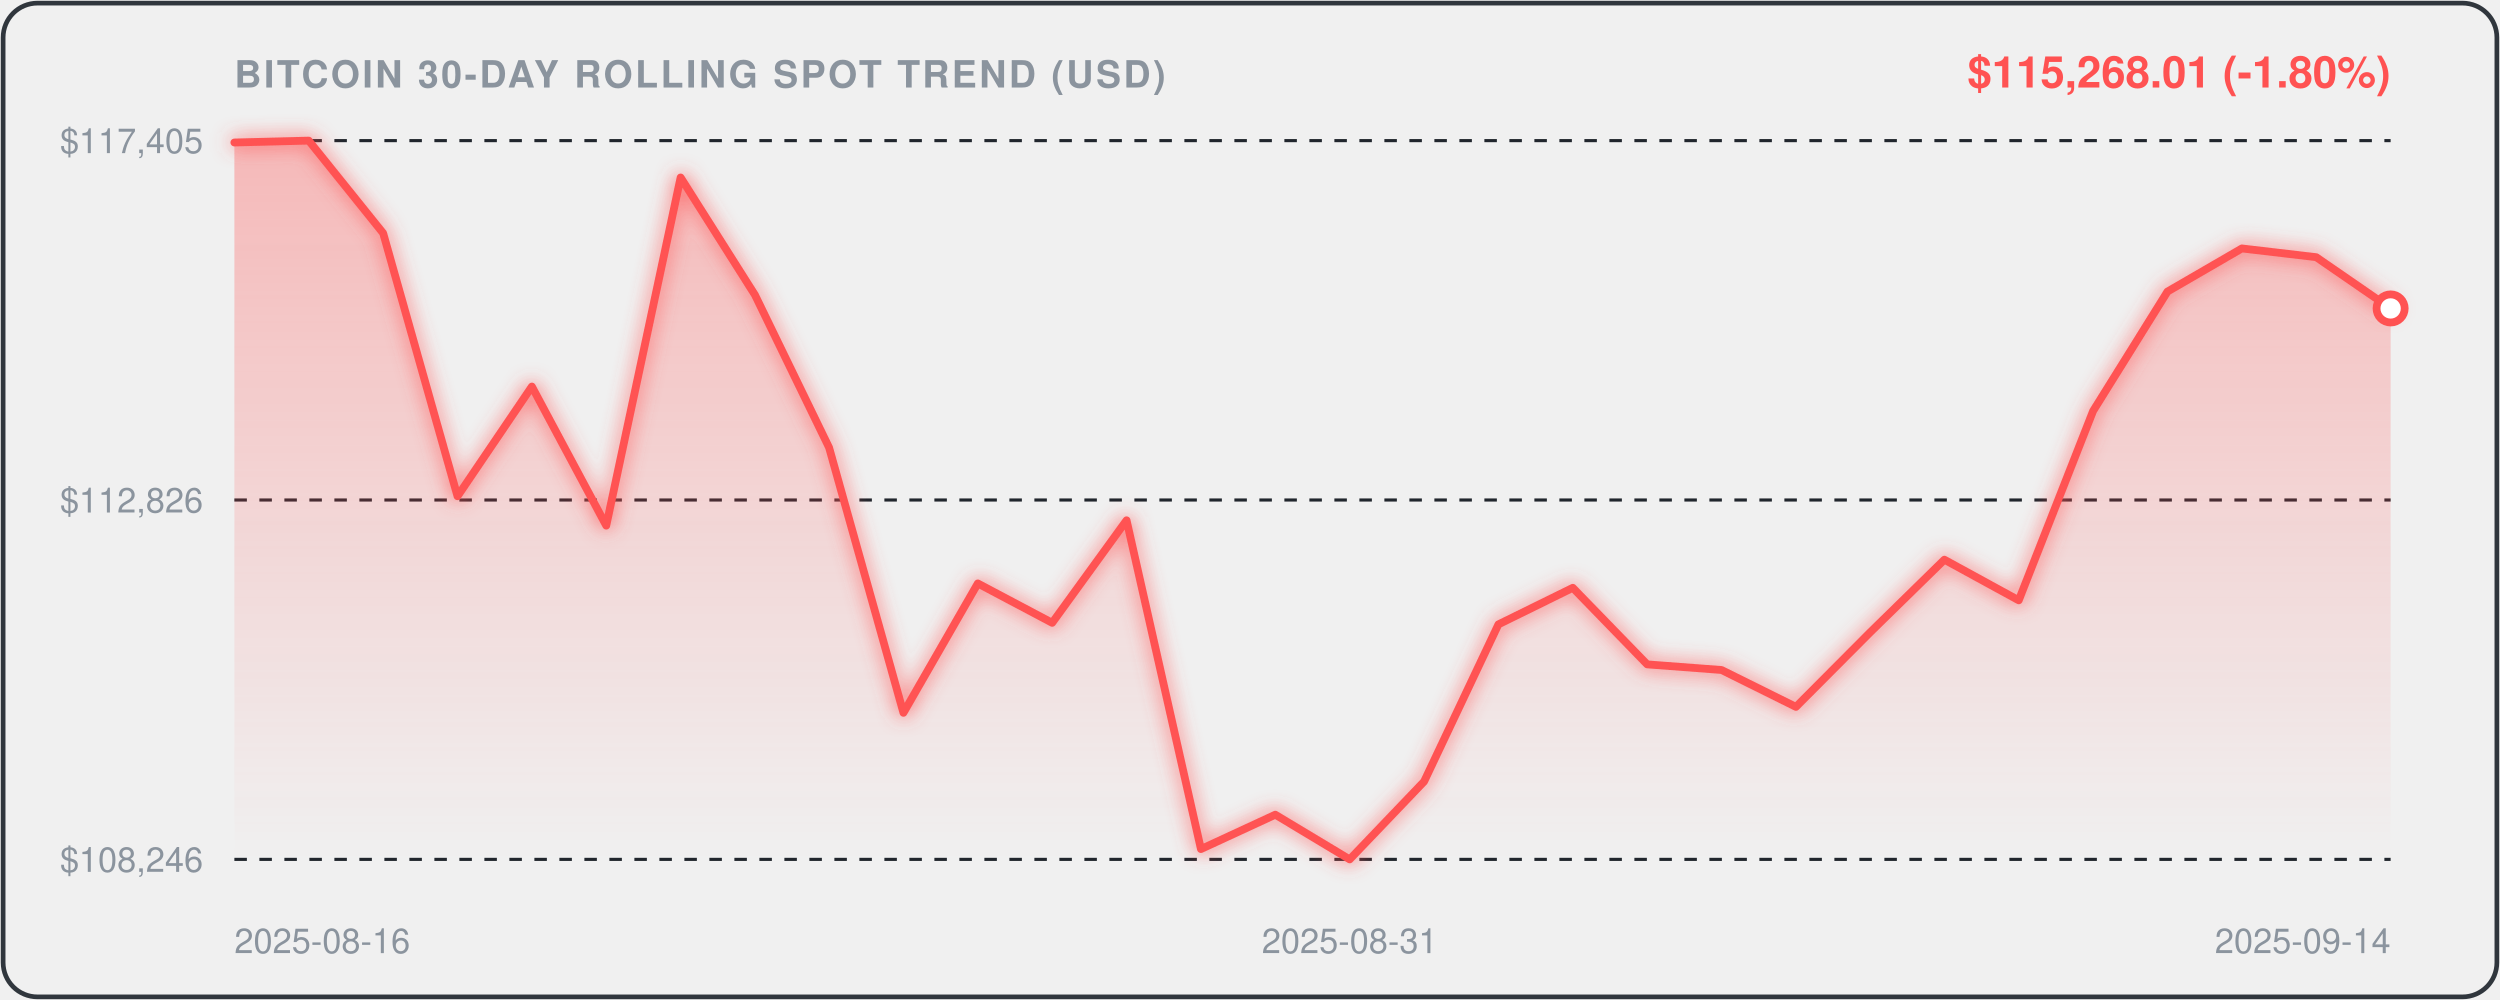
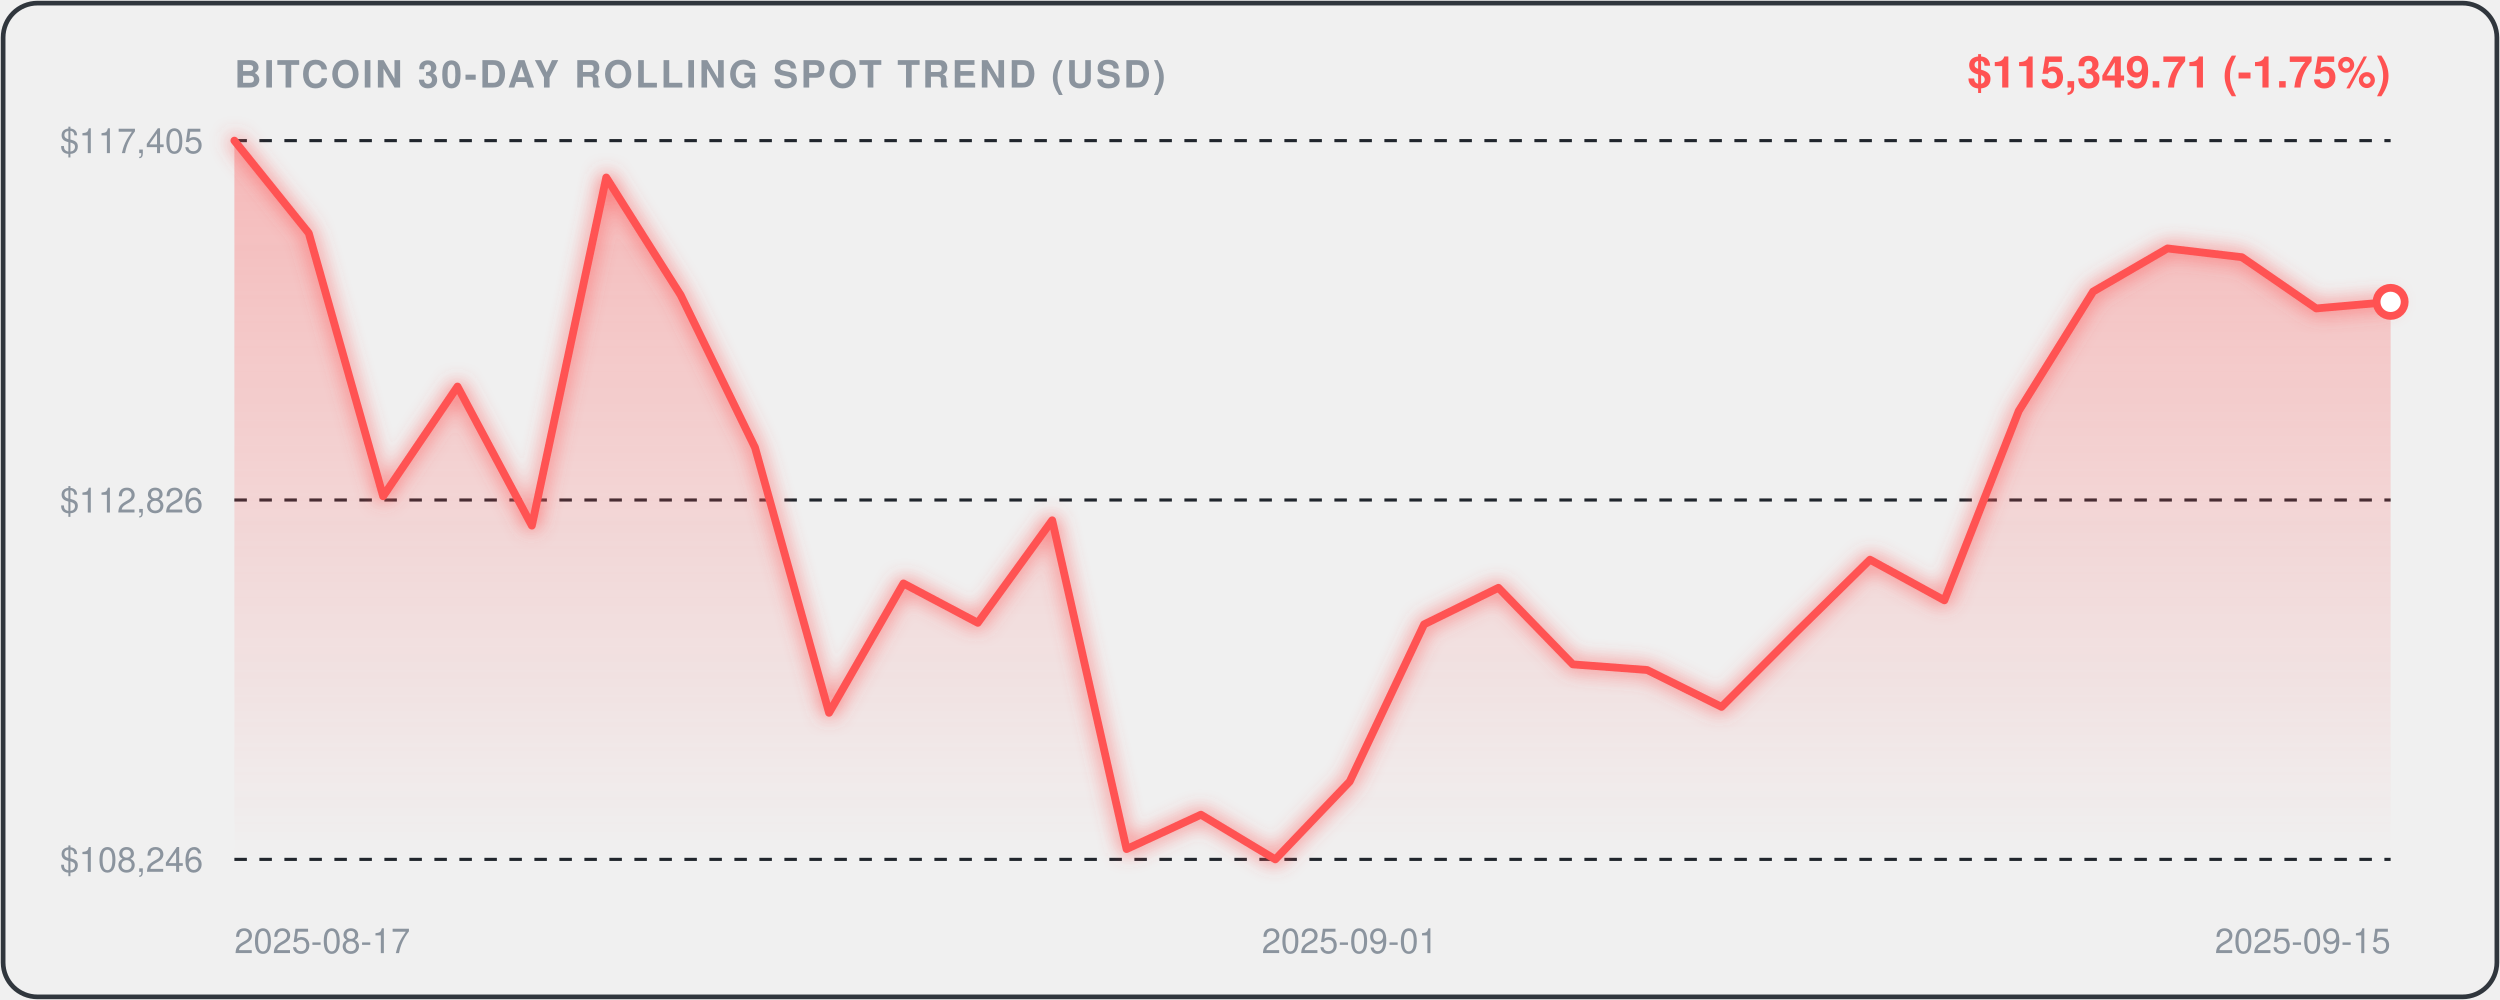
<svg xmlns="http://www.w3.org/2000/svg" viewBox="0 0 800 320" width="100%" height="100%" style="background:#0d1117;border-radius:12px;font-family:-apple-system,BlinkMacSystemFont,'Segoe UI',Helvetica,Arial,sans-serif;">
  <defs>
    <linearGradient id="areaGrad" x1="0" y1="0" x2="0" y2="1">
      <stop offset="0%" stop-color="rgba(255, 82, 82, 0.35)" />
      <stop offset="100%" stop-color="rgba(255, 82, 82, 0.0)" />
    </linearGradient>
    <filter id="glow" x="-20%" y="-20%" width="140%" height="140%">
      <feGaussianBlur stdDeviation="3" result="blur" />
      <feComposite in="SourceGraphic" in2="blur" operator="over" />
    </filter>
  </defs>
  <rect x="1" y="1" width="798" height="318" rx="11" fill="none" stroke="#30363d" stroke-width="1.5" />
  <text x="75" y="28" fill="#8b949e" font-size="12" font-weight="600" letter-spacing="0.8">BITCOIN 30-DAY ROLLING SPOT TREND (USD)</text>
-   <text x="765" y="28" text-anchor="end" fill="#FF5252" font-size="14" font-weight="700">$115,268.01 (-1.80%)</text>
+   <text x="765" y="28" text-anchor="end" fill="#FF5252" font-size="14" font-weight="700">$115,349.71 (-1.75%)</text>
  <line x1="75" y1="45" x2="765" y2="45" stroke="#21262d" stroke-width="1" stroke-dasharray="4,4" />
  <text x="65" y="49" text-anchor="end" fill="#8b949e" font-size="11">$117,405</text>
  <line x1="75" y1="160.0" x2="765" y2="160.0" stroke="#21262d" stroke-width="1" stroke-dasharray="4,4" />
  <text x="65" y="164.0" text-anchor="end" fill="#8b949e" font-size="11">$112,826</text>
  <line x1="75" y1="275" x2="765" y2="275" stroke="#21262d" stroke-width="1" stroke-dasharray="4,4" />
  <text x="65" y="279" text-anchor="end" fill="#8b949e" font-size="11">$108,246</text>
-   <path d="M 75.0,45.6 L 98.8,45.0 L 122.6,74.6 L 146.4,158.8 L 170.2,123.7 L 194.0,168.2 L 217.8,56.8 L 241.6,94.4 L 265.3,143.2 L 289.1,228.1 L 312.9,186.7 L 336.7,199.3 L 360.5,166.5 L 384.3,271.7 L 408.1,260.7 L 431.9,275.0 L 455.7,250.1 L 479.5,199.8 L 503.3,188.1 L 527.1,212.6 L 550.9,214.4 L 574.7,226.2 L 598.4,202.4 L 622.2,179.1 L 646.0,192.1 L 669.8,131.5 L 693.6,93.3 L 717.4,79.5 L 741.2,82.3 L 765.0,98.7 L 765.0,275.0 L 75.0,275.0 Z" fill="url(#areaGrad)" />
-   <path d="M 75.0,45.6 L 98.8,45.0 L 122.6,74.6 L 146.4,158.8 L 170.2,123.7 L 194.0,168.2 L 217.8,56.8 L 241.6,94.4 L 265.3,143.2 L 289.1,228.1 L 312.9,186.7 L 336.7,199.3 L 360.5,166.5 L 384.3,271.7 L 408.1,260.7 L 431.9,275.0 L 455.7,250.1 L 479.5,199.8 L 503.3,188.1 L 527.1,212.6 L 550.9,214.4 L 574.7,226.2 L 598.4,202.4 L 622.2,179.1 L 646.0,192.1 L 669.8,131.5 L 693.6,93.3 L 717.4,79.5 L 741.2,82.3 L 765.0,98.7" fill="none" stroke="#FF5252" stroke-width="2.5" stroke-linecap="round" stroke-linejoin="round" filter="url(#glow)" />
-   <circle cx="765.0" cy="98.7" r="4.5" fill="#ffffff" stroke="#FF5252" stroke-width="2.5" />
-   <text x="75.0" y="305" fill="#8b949e" font-size="11" text-anchor="start">2025-08-16</text>
-   <text x="431.9" y="305" fill="#8b949e" font-size="11" text-anchor="middle">2025-08-31</text>
-   <text x="765.0" y="305" fill="#8b949e" font-size="11" text-anchor="end">2025-09-14</text>
+   <path d="M 75.0,45.0 L 98.8,74.6 L 122.6,158.8 L 146.4,123.7 L 170.2,168.2 L 194.0,56.8 L 217.8,94.4 L 241.6,143.2 L 265.3,228.1 L 289.1,186.7 L 312.9,199.3 L 336.7,166.5 L 360.5,271.7 L 384.3,260.7 L 408.1,275.0 L 431.9,250.1 L 455.7,199.8 L 479.5,188.1 L 503.3,212.6 L 527.1,214.4 L 550.9,226.2 L 574.7,202.4 L 598.4,179.1 L 622.2,192.1 L 646.0,131.5 L 669.8,93.3 L 693.6,79.5 L 717.4,82.3 L 741.2,98.7 L 765.0,96.6 L 765.0,275.0 L 75.0,275.0 Z" fill="url(#areaGrad)" />
+   <path d="M 75.0,45.0 L 98.8,74.6 L 122.6,158.8 L 146.4,123.7 L 170.2,168.2 L 194.0,56.8 L 217.8,94.4 L 241.6,143.2 L 265.3,228.1 L 289.1,186.7 L 312.9,199.3 L 336.7,166.5 L 360.5,271.7 L 384.3,260.7 L 408.1,275.0 L 431.9,250.1 L 455.7,199.8 L 479.5,188.1 L 503.3,212.6 L 527.1,214.4 L 550.9,226.2 L 574.7,202.4 L 598.4,179.1 L 622.2,192.1 L 646.0,131.5 L 669.8,93.3 L 693.6,79.5 L 717.4,82.3 L 741.2,98.7 L 765.0,96.6" fill="none" stroke="#FF5252" stroke-width="2.5" stroke-linecap="round" stroke-linejoin="round" filter="url(#glow)" />
+   <circle cx="765.0" cy="96.6" r="4.5" fill="#ffffff" stroke="#FF5252" stroke-width="2.5" />
+   <text x="75.0" y="305" fill="#8b949e" font-size="11" text-anchor="start">2025-08-17</text>
+   <text x="431.9" y="305" fill="#8b949e" font-size="11" text-anchor="middle">2025-09-01</text>
+   <text x="765.0" y="305" fill="#8b949e" font-size="11" text-anchor="end">2025-09-15</text>
</svg>
